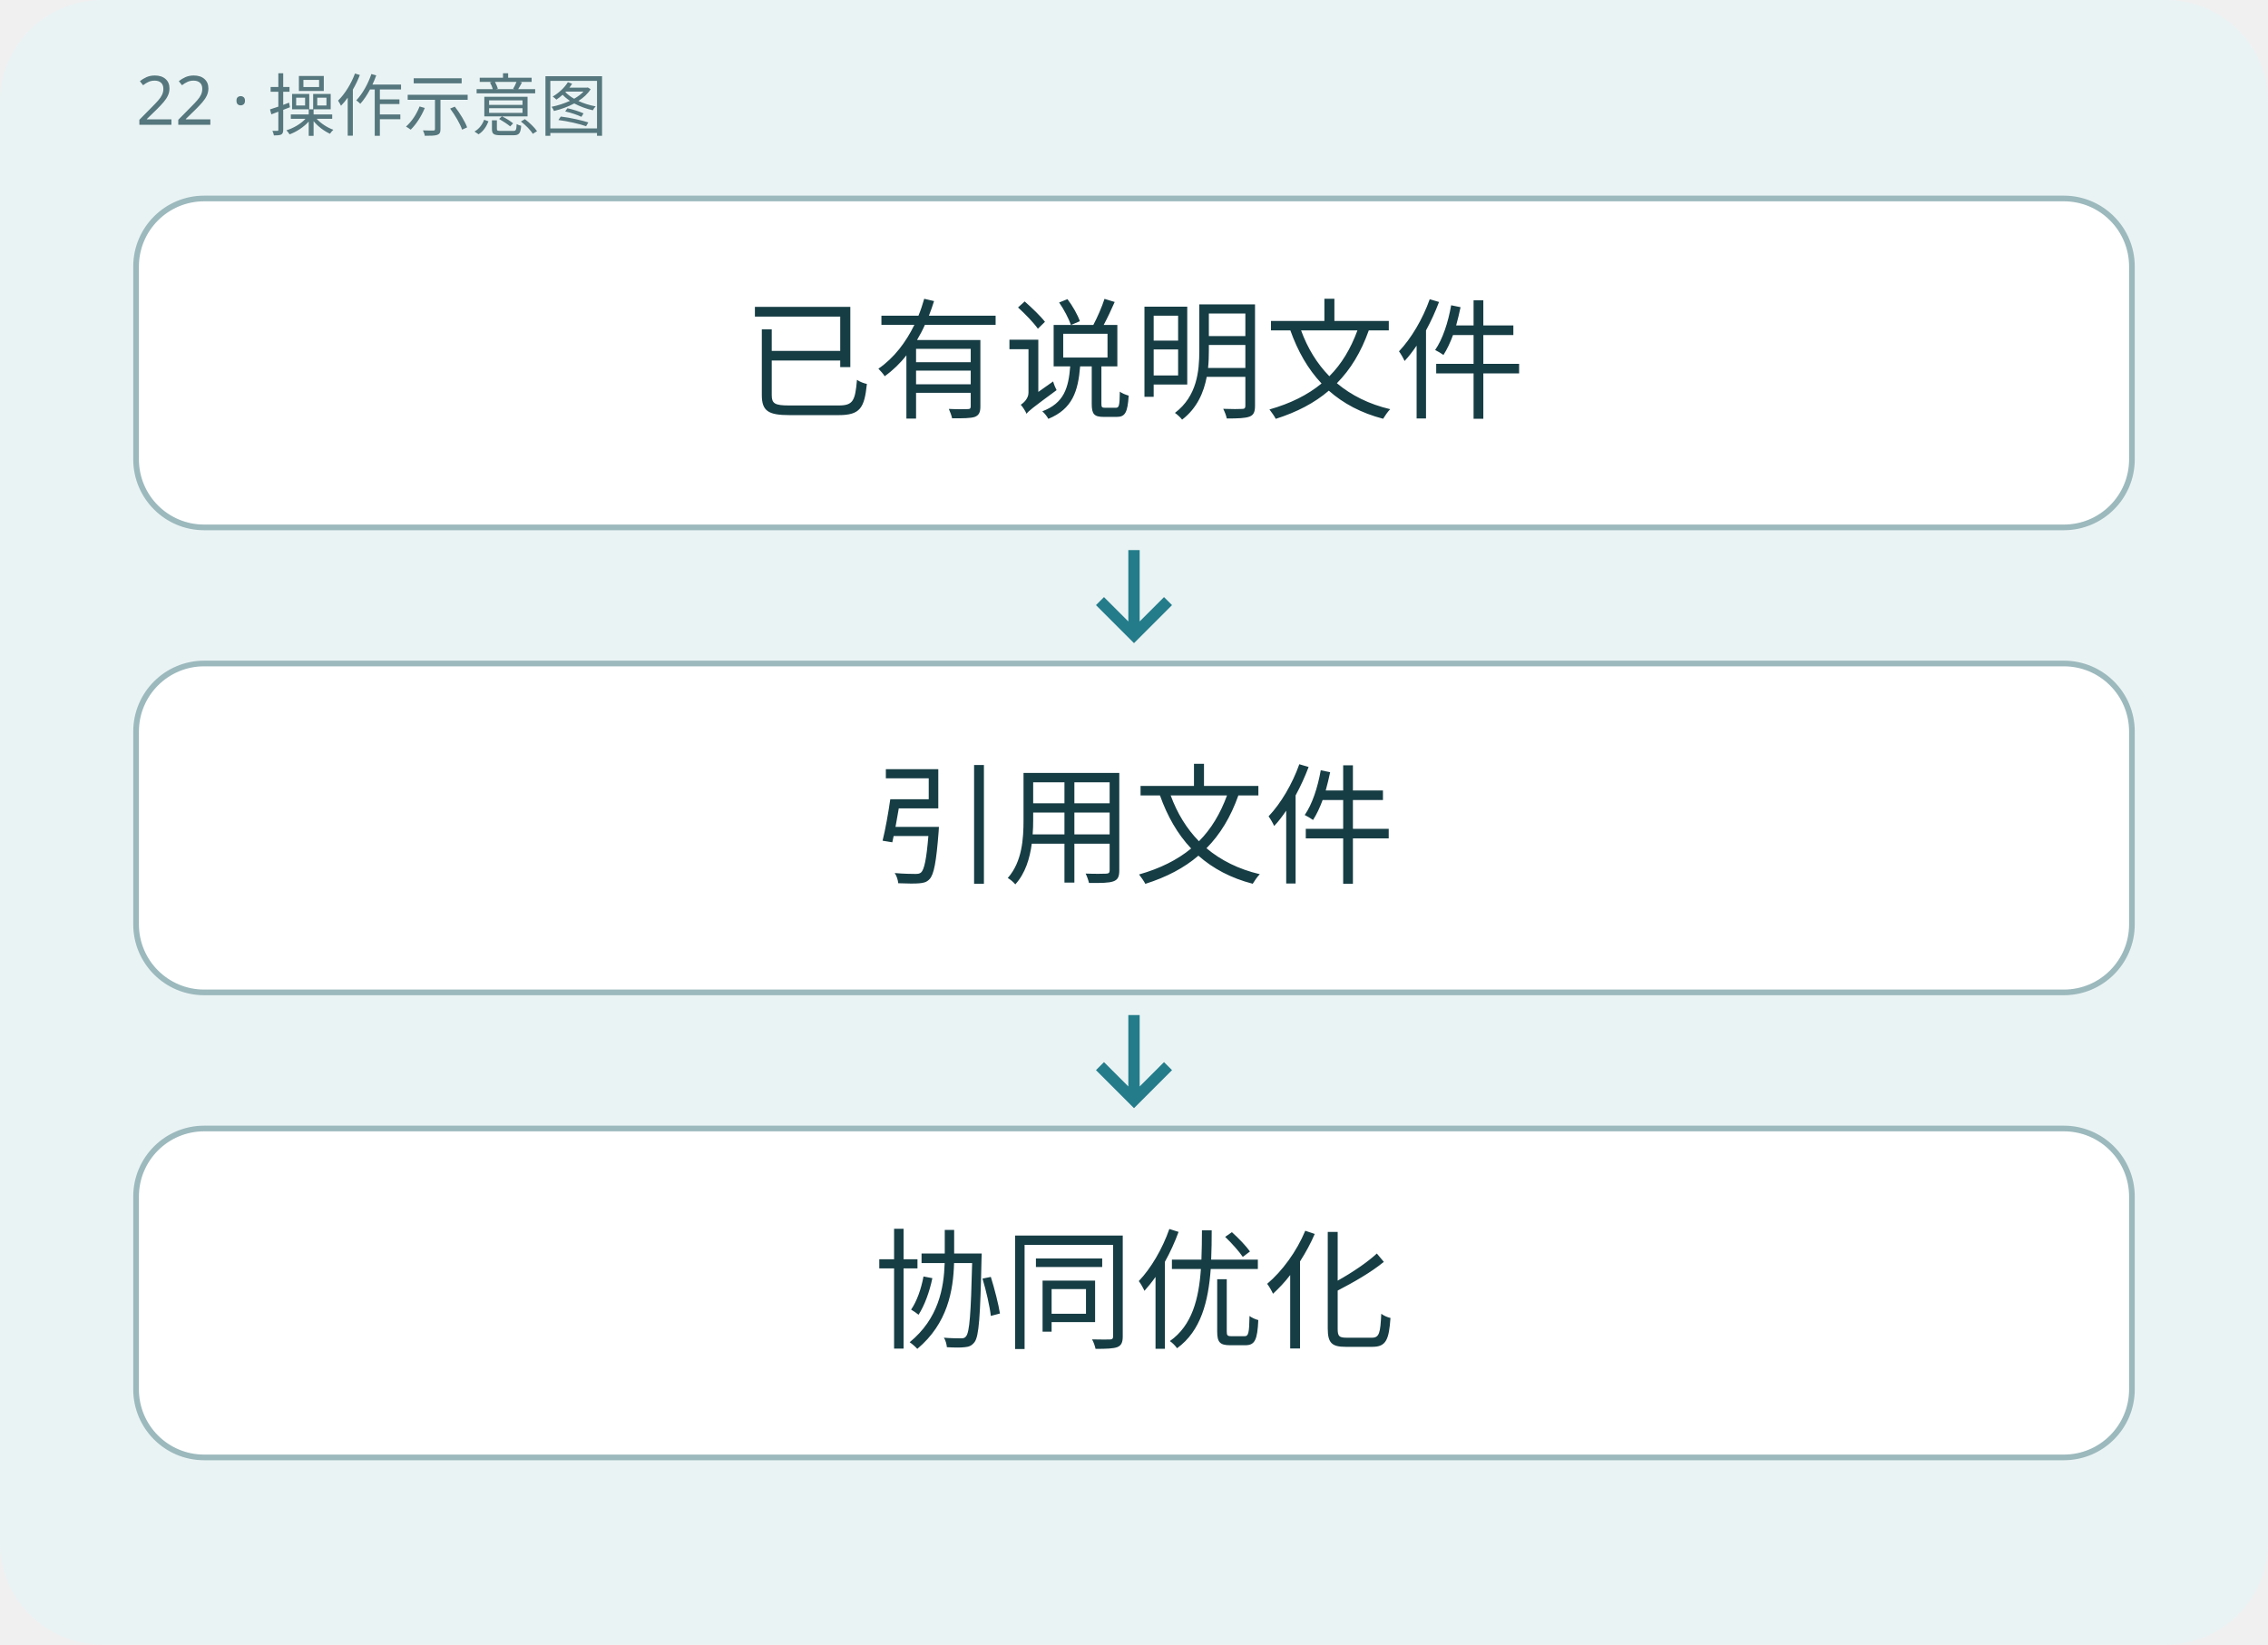
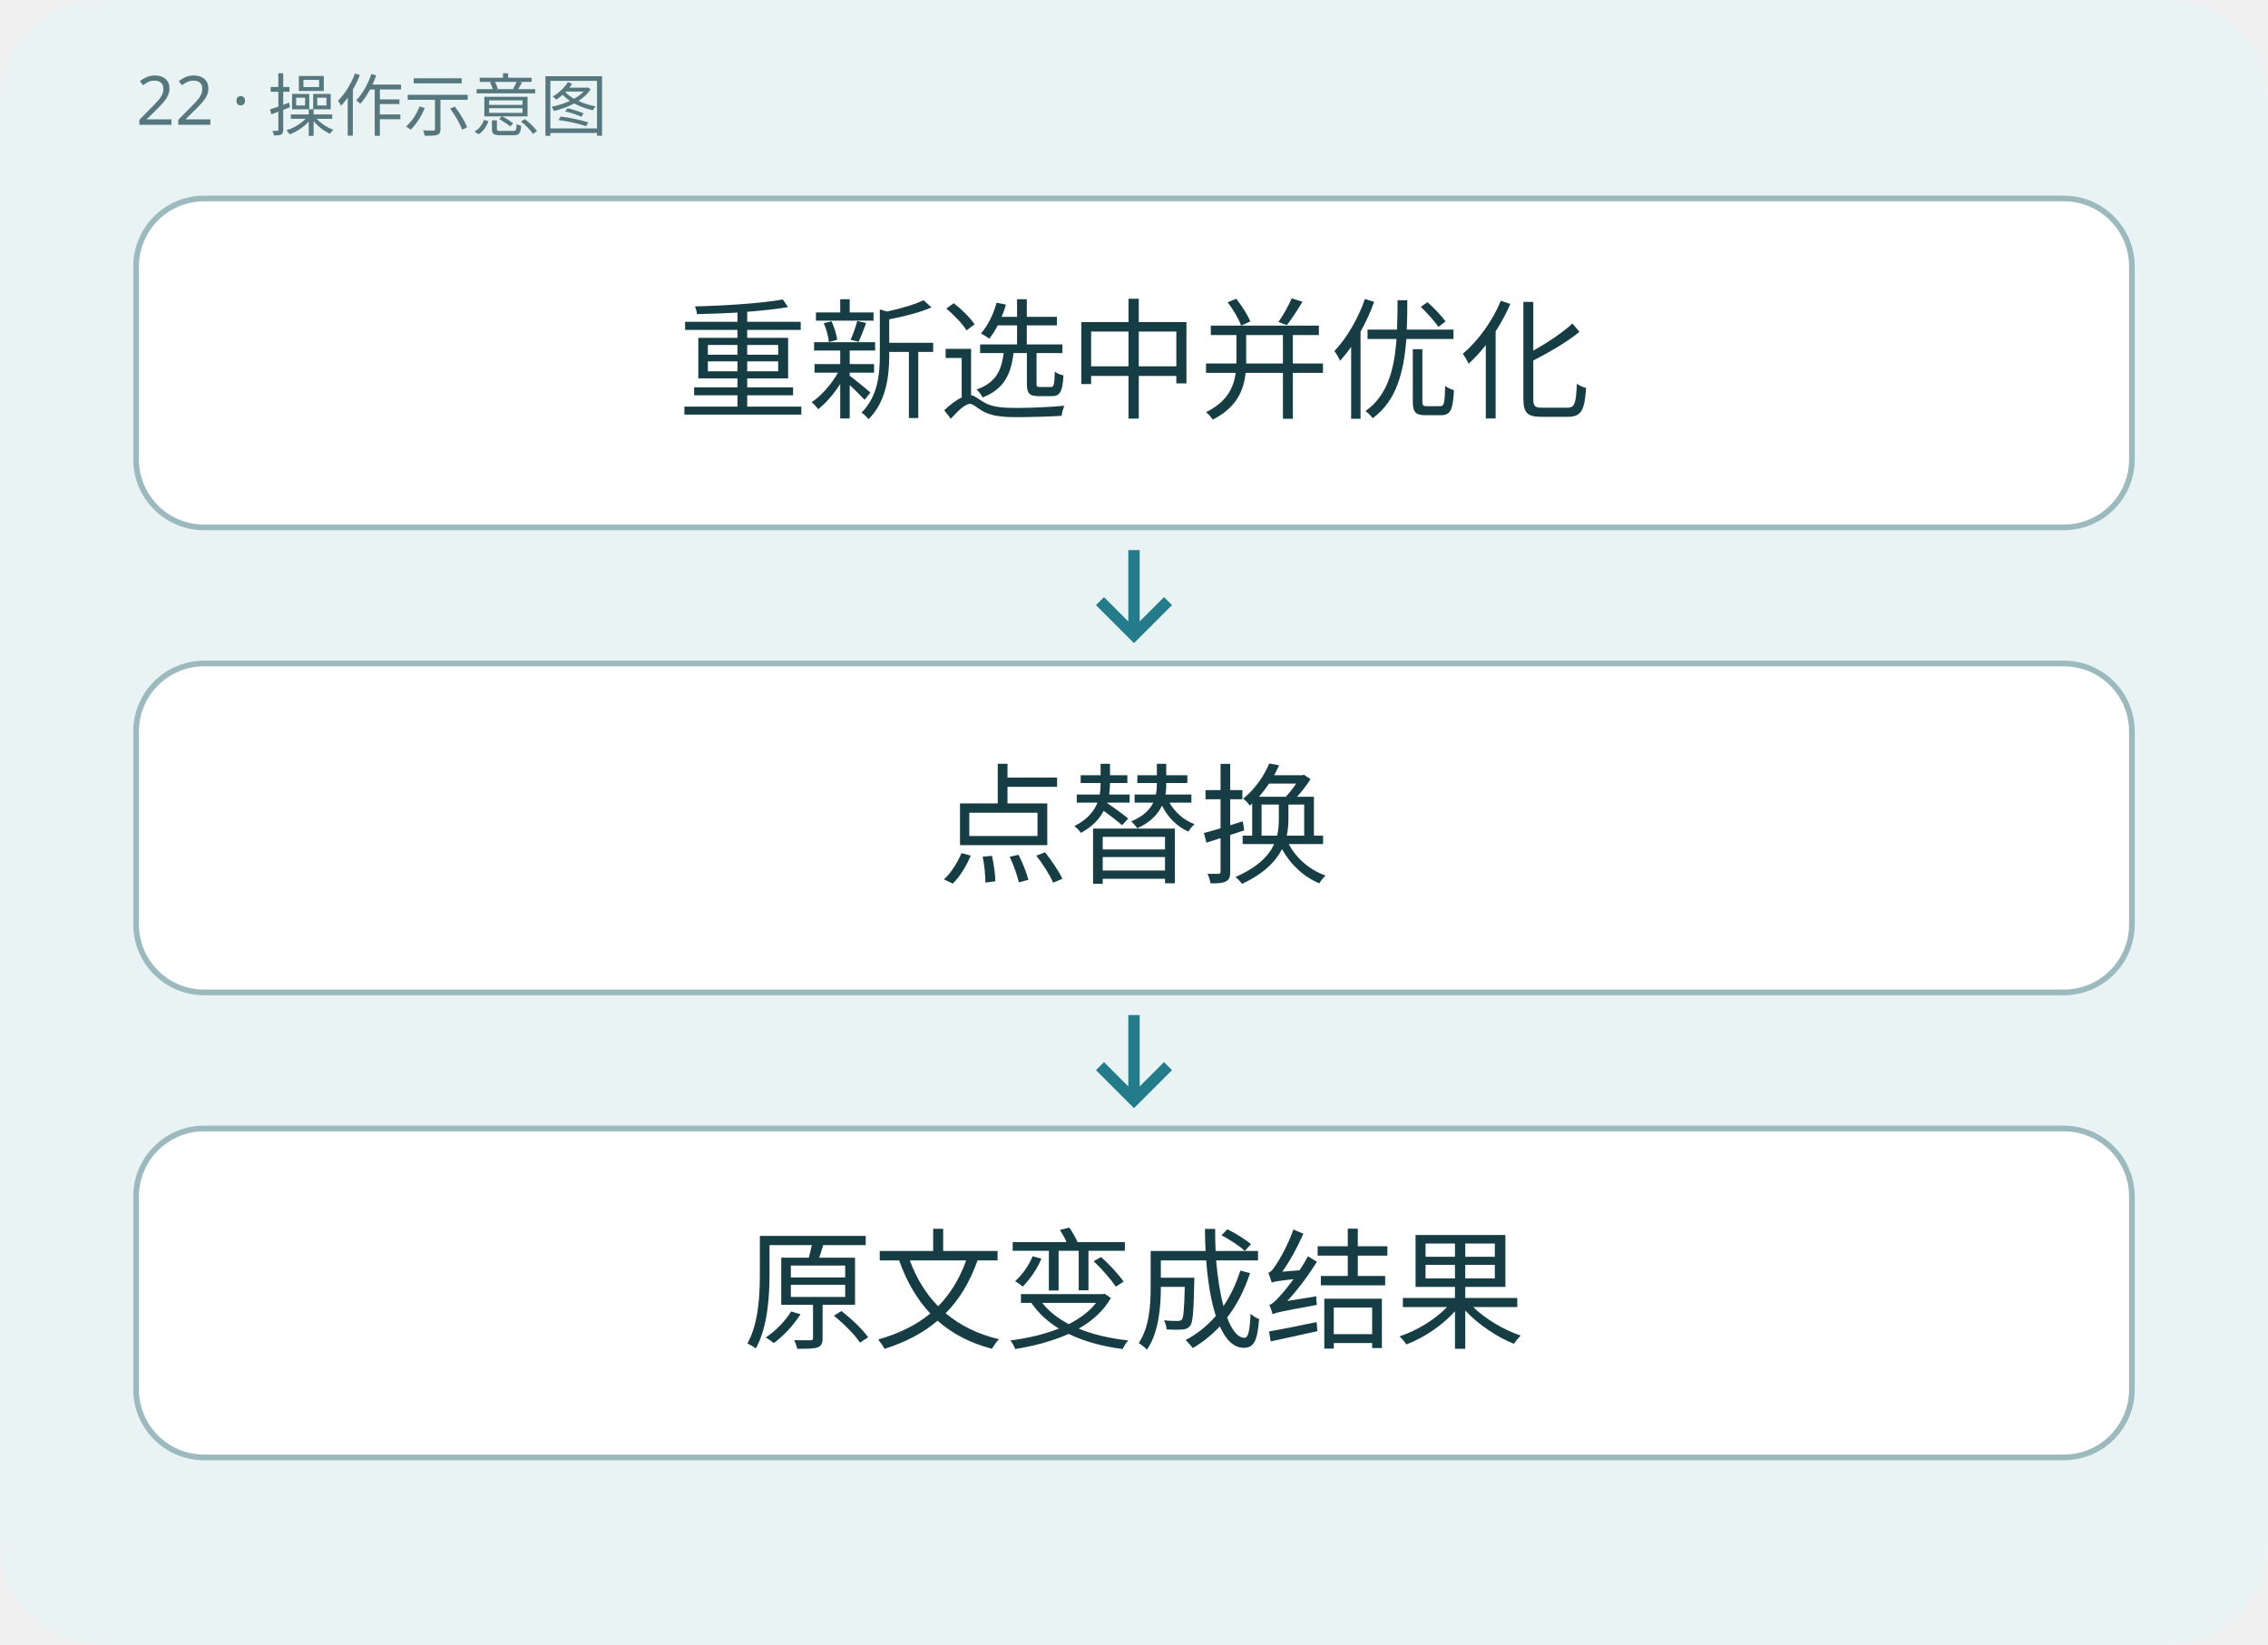
<svg xmlns="http://www.w3.org/2000/svg" viewBox="0 0 400 290" role="img">
  <rect width="400" height="290" rx="18" fill="#eaf3f4" />
  <rect x="24" y="35" width="352" height="58" rx="12" fill="white" stroke="#9cb9bd" />
-   <text x="200" y="72" text-anchor="middle" font-family="Microsoft YaHei,PingFang SC,sans-serif" font-size="23" fill="#163d44">已有说明文件</text>
+   <text x="200" y="72" text-anchor="middle" font-family="Microsoft YaHei,PingFang SC,sans-serif" font-size="23" fill="#163d44">重新选中并优化</text>
  <path d="M200 97 v15 m-6 -6 6 6 6 -6" fill="none" stroke="#247c8a" stroke-width="2" />
  <rect x="24" y="117" width="352" height="58" rx="12" fill="white" stroke="#9cb9bd" />
-   <text x="200" y="154" text-anchor="middle" font-family="Microsoft YaHei,PingFang SC,sans-serif" font-size="23" fill="#163d44">引用文件</text>
+   <text x="200" y="154" text-anchor="middle" font-family="Microsoft YaHei,PingFang SC,sans-serif" font-size="23" fill="#163d44">点替换</text>
  <path d="M200 179 v15 m-6 -6 6 6 6 -6" fill="none" stroke="#247c8a" stroke-width="2" />
  <rect x="24" y="199" width="352" height="58" rx="12" fill="white" stroke="#9cb9bd" />
-   <text x="200" y="236" text-anchor="middle" font-family="Microsoft YaHei,PingFang SC,sans-serif" font-size="23" fill="#163d44">协同优化</text>
+   <text x="200" y="236" text-anchor="middle" font-family="Microsoft YaHei,PingFang SC,sans-serif" font-size="23" fill="#163d44">原文变成结果</text>
  <text x="24" y="22" font-family="sans-serif" font-size="12" fill="#55777d">22 · 操作示意图</text>
</svg>
